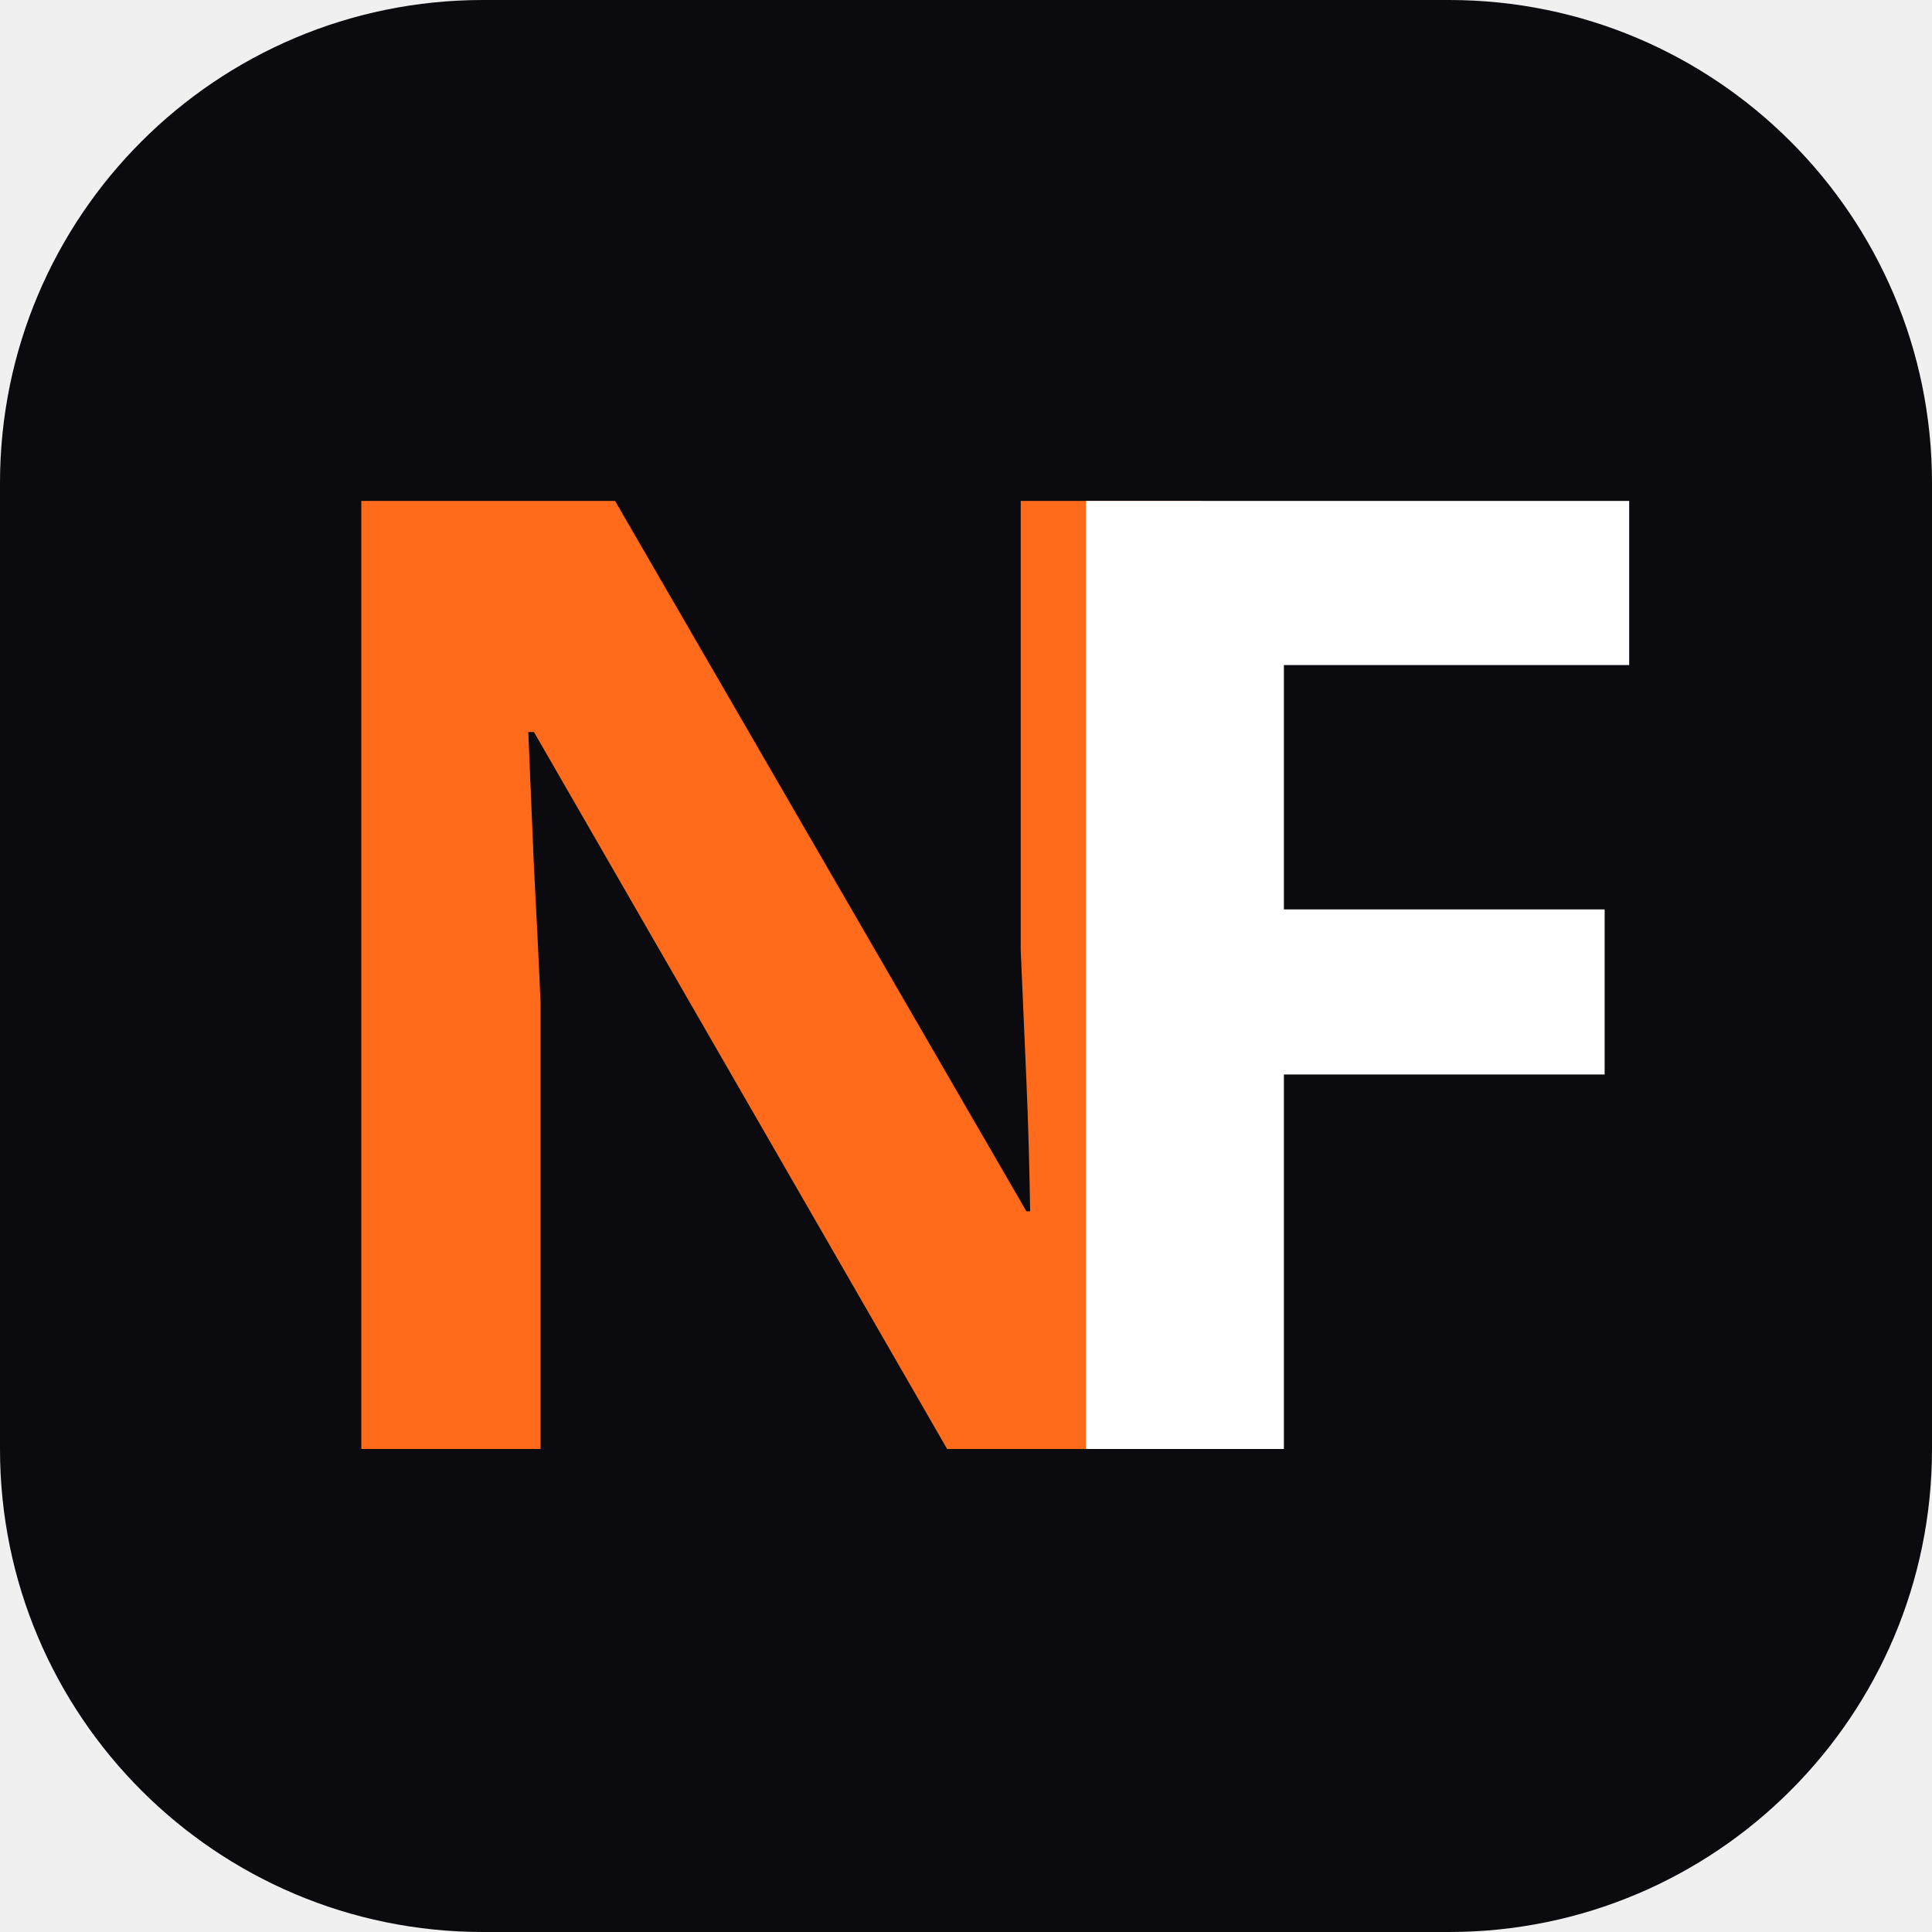
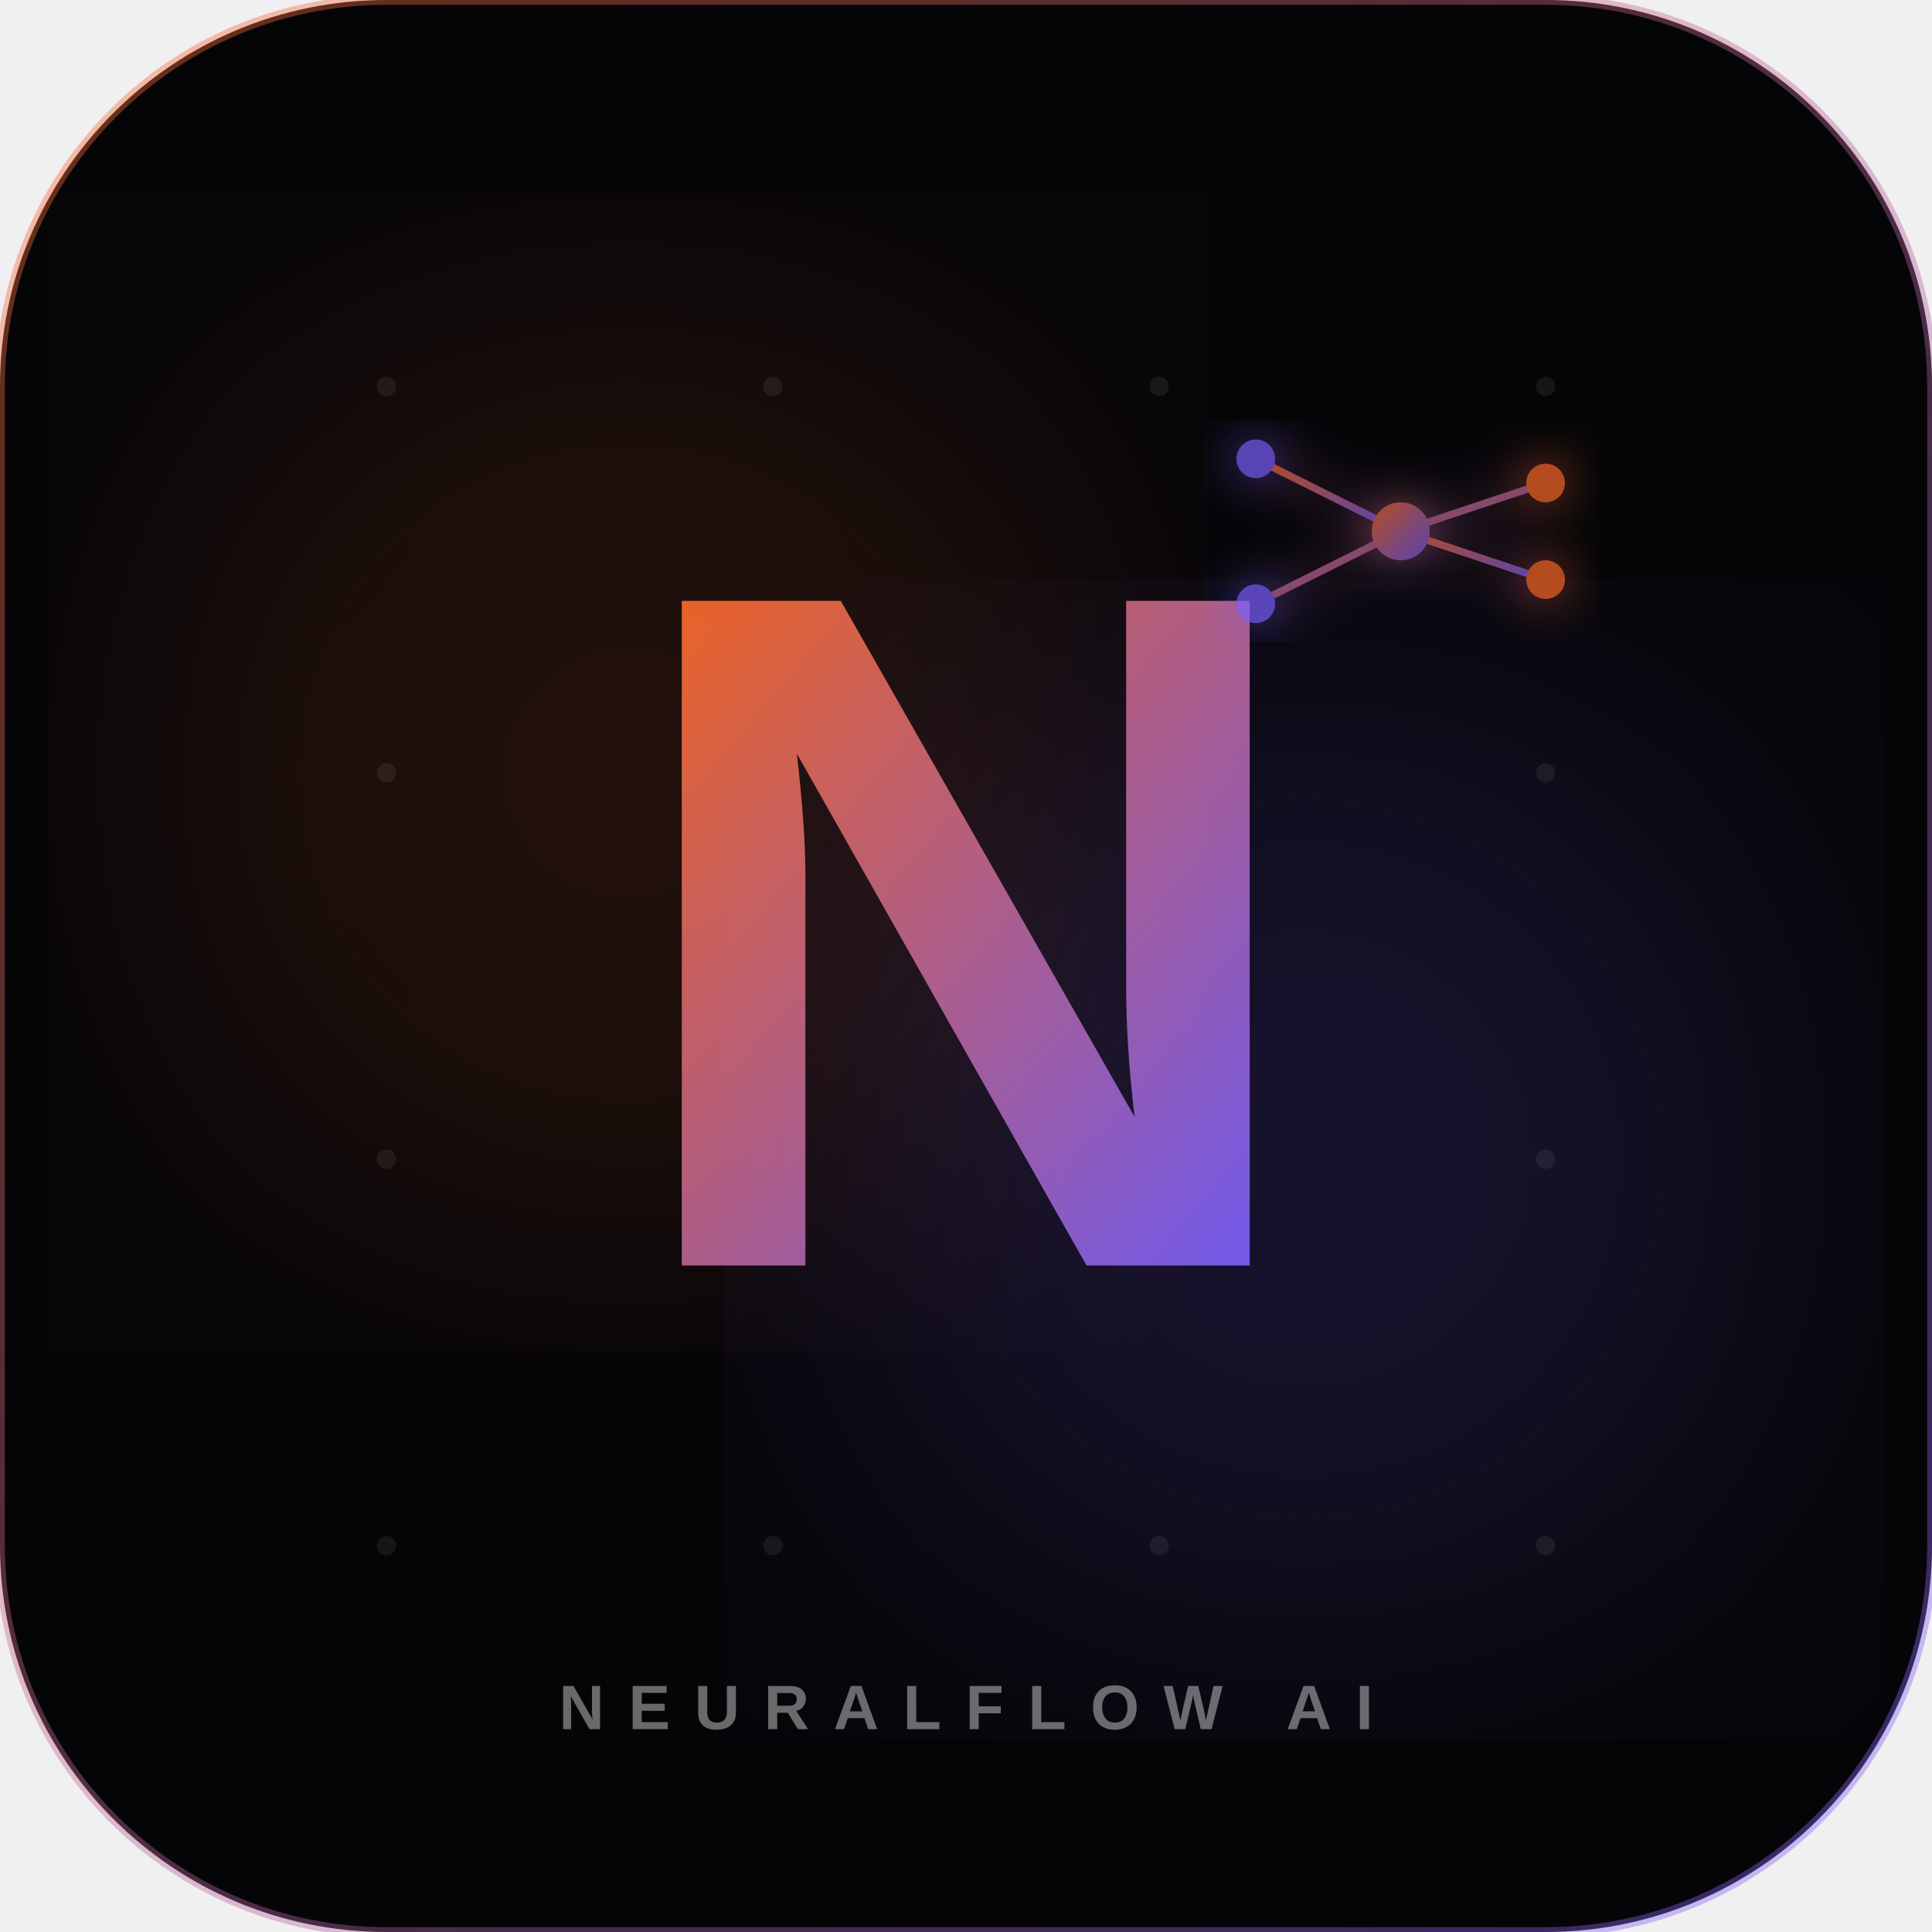
- <svg xmlns="http://www.w3.org/2000/svg" viewBox="0 0 32 32">
-   <rect width="32" height="32" rx="8" fill="#0a0a0f" />
-   <text x="4" y="24" font-family="Arial Black" font-weight="900" font-size="22" fill="#FF6B1A">N</text>
-   <text x="16" y="24" font-family="Arial Black" font-weight="900" font-size="22" fill="#ffffff">F</text>
+ <svg xmlns="http://www.w3.org/2000/svg" viewBox="0 0 400 400" width="400" height="400">
+   <defs>
+     <linearGradient id="g1" x1="0%" y1="0%" x2="100%" y2="100%">
+       <stop offset="0%" style="stop-color:#FF6B2B" />
+       <stop offset="100%" style="stop-color:#7B61FF" />
+     </linearGradient>
+     <filter id="blur">
+       <feGaussianBlur stdDeviation="40" />
+     </filter>
+     <filter id="glow">
+       <feGaussianBlur stdDeviation="5" result="b" />
+       <feMerge>
+         <feMergeNode in="b" />
+         <feMergeNode in="SourceGraphic" />
+       </feMerge>
+     </filter>
+   </defs>
+   <rect width="400" height="400" fill="#050508" rx="80" />
+   <circle cx="130" cy="160" r="100" fill="#FF6B2B" opacity="0.12" filter="url(#blur)" />
+   <circle cx="270" cy="240" r="100" fill="#7B61FF" opacity="0.15" filter="url(#blur)" />
+   <rect width="400" height="400" fill="none" rx="80" stroke="url(#g1)" stroke-width="2" opacity="0.4" />
+   <text x="200" y="262" font-family="'Helvetica Neue',Arial,sans-serif" font-weight="900" font-size="200" fill="url(#g1)" text-anchor="middle" letter-spacing="-6" opacity="0.9">N</text>
+   <g opacity="0.07">
+     <circle cx="80" cy="80" r="2" fill="white" />
+     <circle cx="160" cy="80" r="2" fill="white" />
+     <circle cx="240" cy="80" r="2" fill="white" />
+     <circle cx="320" cy="80" r="2" fill="white" />
+     <circle cx="80" cy="160" r="2" fill="white" />
+     <circle cx="320" cy="160" r="2" fill="white" />
+     <circle cx="80" cy="240" r="2" fill="white" />
+     <circle cx="320" cy="240" r="2" fill="white" />
+     <circle cx="80" cy="320" r="2" fill="white" />
+     <circle cx="160" cy="320" r="2" fill="white" />
+     <circle cx="240" cy="320" r="2" fill="white" />
+     <circle cx="320" cy="320" r="2" fill="white" />
+   </g>
+   <g transform="translate(290, 110)" filter="url(#glow)" opacity="0.7">
+     <line x1="-30" y1="-15" x2="0" y2="0" stroke="url(#g1)" stroke-width="1.5" />
+     <line x1="-30" y1="15" x2="0" y2="0" stroke="url(#g1)" stroke-width="1.5" />
+     <line x1="0" y1="0" x2="30" y2="-10" stroke="url(#g1)" stroke-width="1.5" />
+     <line x1="0" y1="0" x2="30" y2="10" stroke="url(#g1)" stroke-width="1.5" />
+     <circle cx="-30" cy="-15" r="4" fill="#7B61FF" />
+     <circle cx="-30" cy="15" r="4" fill="#7B61FF" />
+     <circle cx="0" cy="0" r="6" fill="url(#g1)" />
+     <circle cx="30" cy="-10" r="4" fill="#FF6B2B" />
+     <circle cx="30" cy="10" r="4" fill="#FF6B2B" />
+   </g>
+   <text x="200" y="358" font-family="'Helvetica Neue',Arial,sans-serif" font-weight="700" font-size="13" fill="rgba(255,255,255,0.4)" text-anchor="middle" letter-spacing="5">NEURALFLOW AI</text>
</svg>
